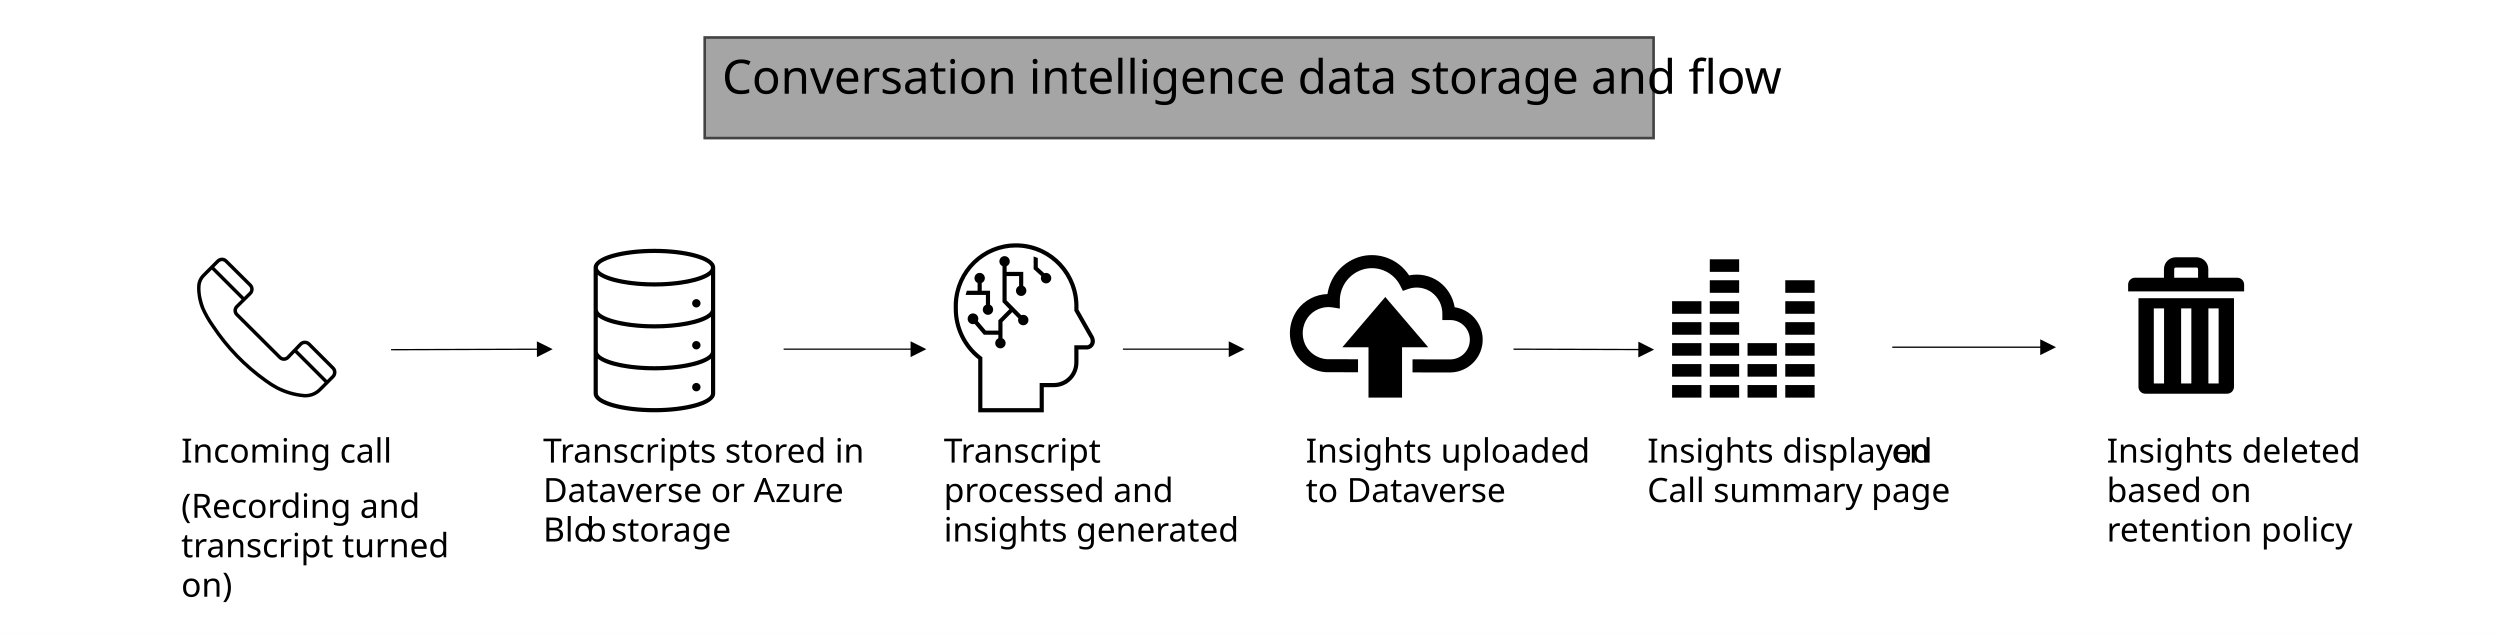
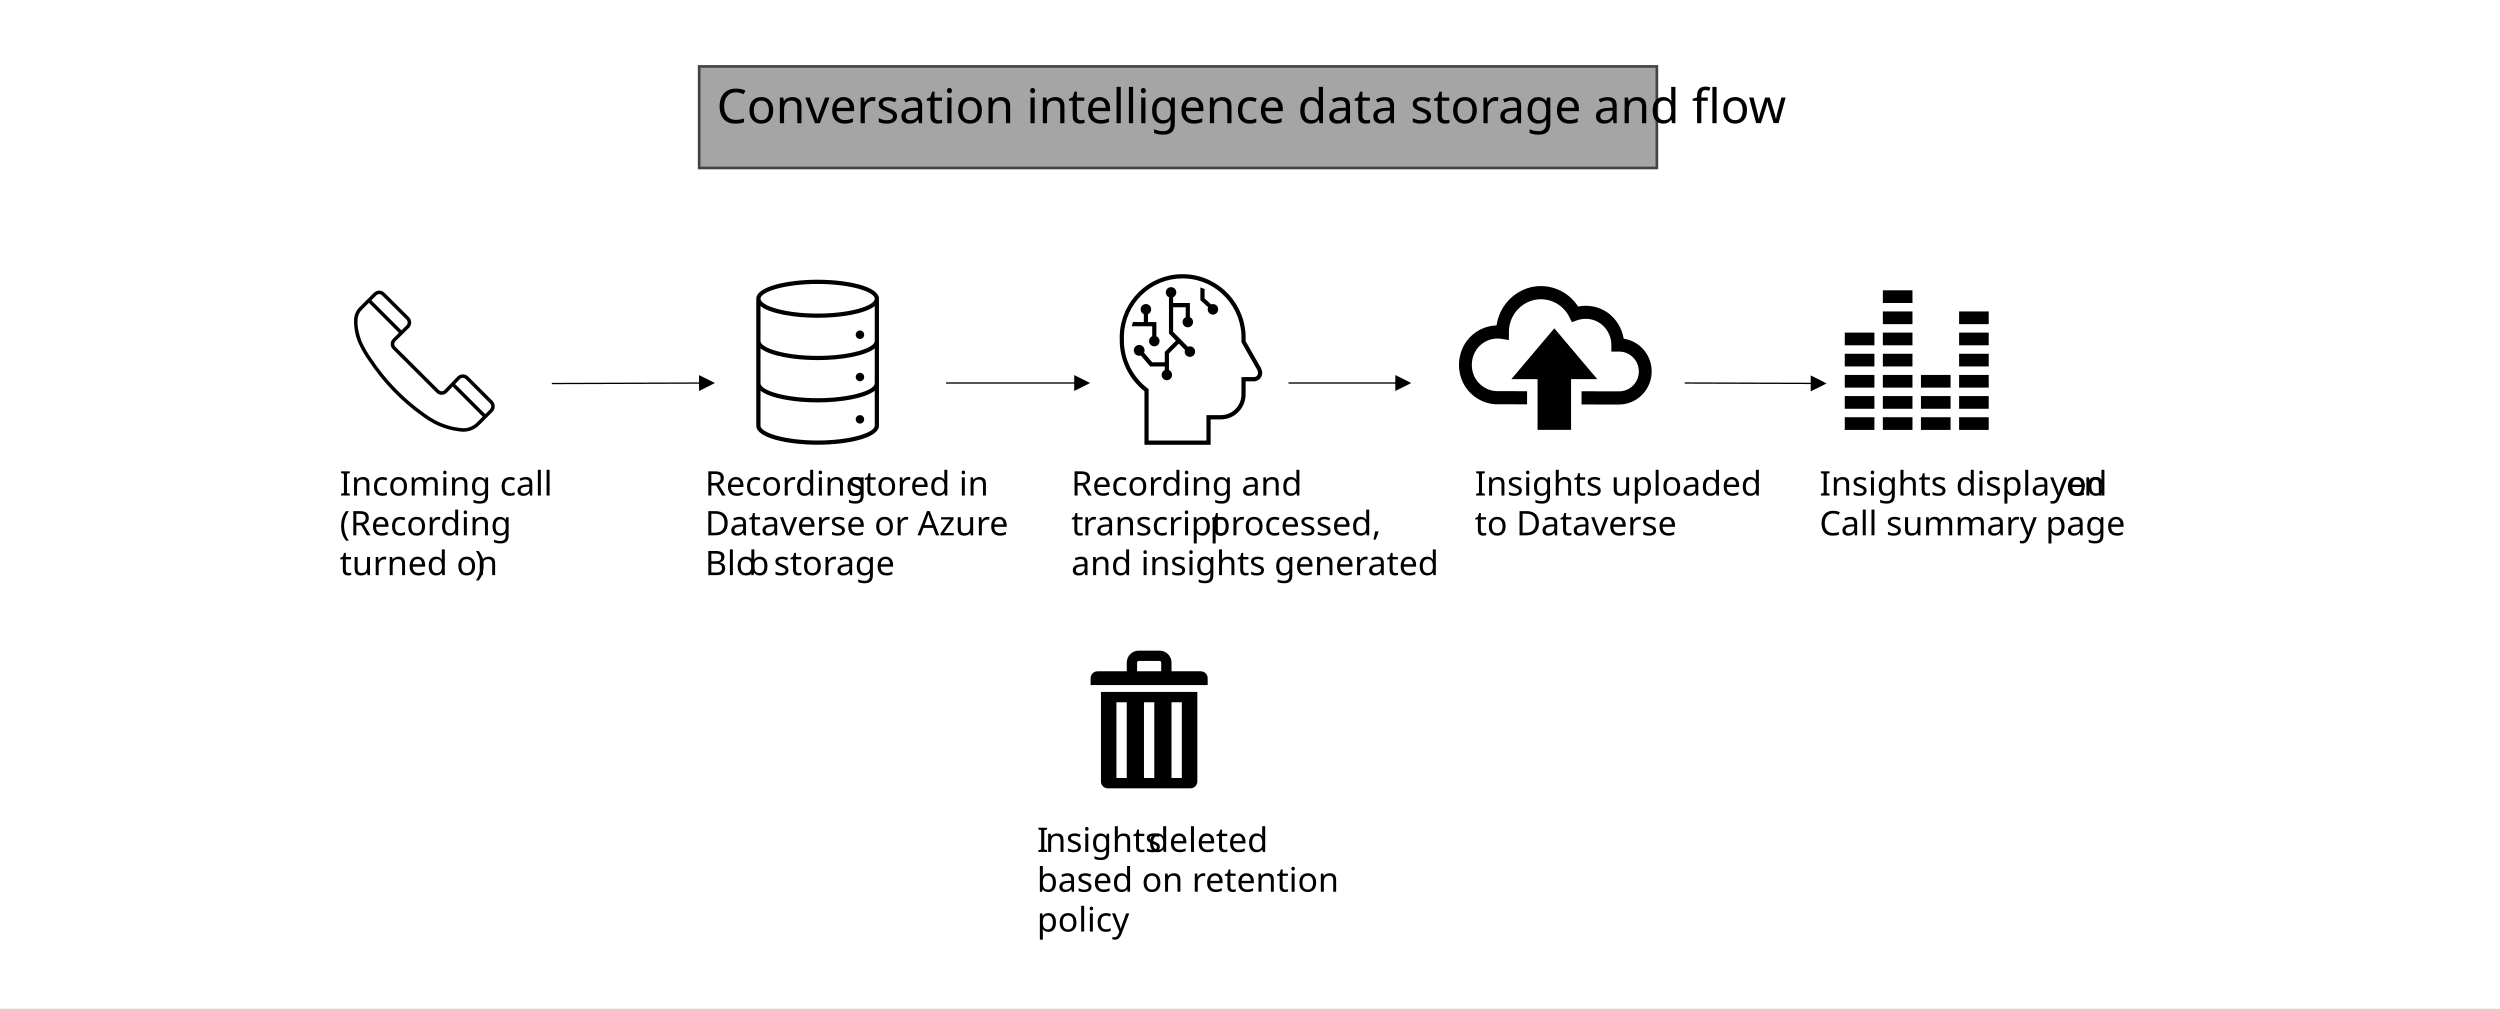
- <svg xmlns="http://www.w3.org/2000/svg" width="1267.3" height="321.33" overflow="hidden" version="1.1">
-   <g transform="translate(-15.268 -142.5)">
-     <rect x="15.268" y="142.5" width="1267.3" height="321.33" fill="#fff" />
+ <svg xmlns="http://www.w3.org/2000/svg" width="1255.6" height="506.44" overflow="hidden" version="1.1">
+   <g transform="translate(-21.356 -128.14)">
+     <rect x="21.356" y="128.14" width="1255.6" height="506.44" fill="#fff" />
    <rect x="372.5" y="161.5" width="481" height="51" fill="#a5a5a5" stroke="#434343" stroke-miterlimit="8" stroke-width="1.333" />
-     <path d="m184.77 328.53-12.219-12.219c-1.49-1.516-3.927-1.536-5.443-0.046-0.016 0.015-0.031 0.031-0.047 0.046l-6.552 6.818c-0.744 0.708-1.912 0.708-2.656 0l-21.958-21.878c-0.709-0.743-0.709-1.912 0-2.656l6.817-6.729c1.516-1.492 1.536-3.93 0.044-5.446l-0.044-0.044-12.218-12.14c-0.701-0.716-1.655-1.129-2.657-1.151-1.028 0.021-2.009 0.433-2.744 1.151l-6.995 6.995c-1.763 1.63-2.813 3.888-2.922 6.287-0.124 3.936 0.569 7.855 2.036 11.51 1.457 3.268 3.237 6.383 5.313 9.297 7.215 10.88 16.369 20.341 27.005 27.91 1.771 1.314 3.635 2.498 5.578 3.542 4.399 2.313 9.215 3.728 14.167 4.161 0.284 0.022 0.567 0.033 0.851 0.034 3.104-0.011 6.065-1.306 8.181-3.577l6.375-6.375c0.733-0.726 1.147-1.714 1.151-2.745 0.028-1.021-0.355-2.01-1.063-2.745zm-58.428-53.036c0.404-0.388 0.936-0.615 1.495-0.638 0.534 0.025 1.038 0.253 1.409 0.638l12.219 12.13c0.824 0.8 0.845 2.116 0.045 2.941-0.012 0.013-0.025 0.025-0.037 0.037l-2.497 2.464-15.103-15.102zm50.716 63.651-0.024 0.024-0.022 0.024c-1.779 1.914-4.271 3.004-6.884 3.011-0.237 0-0.476-0.01-0.727-0.03-4.709-0.413-9.288-1.762-13.47-3.966-1.859-1-3.643-2.133-5.338-3.39l-0.019-0.014-0.02-0.014c-10.473-7.443-19.482-16.754-26.575-27.466-1.999-2.801-3.714-5.795-5.118-8.937-1.038-2.913-2.18-6.756-1.914-10.745v-0.053c0.094-1.935 0.946-3.756 2.372-5.07l0.017-0.015 0.016-0.016 3.27-3.272 15.094 15.094-3.072 3.036c-1.402 1.436-1.402 3.728 0 5.164l21.958 21.869c1.445 1.41 3.754 1.399 5.186-0.024l2.926-3.046 15.09 15.089zm6.375-6.375-2.377 2.378-15.115-15.116 2.376-2.472c0.798-0.824 2.113-0.846 2.937-0.048l0.048 0.048 12.218 12.219c0.759 0.864 0.72 2.168-0.088 2.986z" />
+     <path d="m268.77 329.53-12.219-12.219c-1.49-1.516-3.927-1.536-5.443-0.046-0.016 0.015-0.031 0.031-0.047 0.046l-6.552 6.818c-0.744 0.708-1.912 0.708-2.656 0l-21.958-21.878c-0.709-0.743-0.709-1.912 0-2.656l6.817-6.729c1.516-1.492 1.536-3.93 0.044-5.446l-0.044-0.044-12.218-12.14c-0.701-0.716-1.655-1.129-2.657-1.151-1.028 0.021-2.009 0.433-2.744 1.151l-6.995 6.995c-1.763 1.63-2.813 3.888-2.922 6.287-0.124 3.936 0.569 7.855 2.036 11.51 1.457 3.268 3.237 6.383 5.313 9.297 7.215 10.88 16.369 20.341 27.005 27.91 1.771 1.314 3.635 2.498 5.578 3.542 4.399 2.313 9.215 3.728 14.167 4.161 0.284 0.022 0.567 0.033 0.851 0.034 3.104-0.011 6.065-1.306 8.181-3.577l6.375-6.375c0.733-0.726 1.147-1.714 1.151-2.745 0.028-1.021-0.355-2.01-1.063-2.745zm-58.428-53.036c0.404-0.388 0.936-0.615 1.495-0.638 0.534 0.025 1.038 0.253 1.409 0.638l12.219 12.13c0.824 0.8 0.845 2.116 0.045 2.941-0.012 0.013-0.025 0.025-0.037 0.037l-2.497 2.464-15.103-15.102zm50.716 63.651-0.024 0.024-0.022 0.024c-1.779 1.914-4.271 3.004-6.884 3.011-0.237 0-0.476-0.01-0.727-0.03-4.709-0.413-9.288-1.762-13.47-3.966-1.859-1-3.643-2.133-5.338-3.39l-0.019-0.014-0.02-0.014c-10.473-7.443-19.482-16.754-26.575-27.466-1.999-2.801-3.714-5.795-5.118-8.937-1.038-2.913-2.18-6.756-1.914-10.745v-0.053c0.094-1.935 0.946-3.756 2.372-5.07l0.017-0.015 0.016-0.016 3.27-3.272 15.094 15.094-3.072 3.036c-1.402 1.436-1.402 3.728 0 5.164l21.958 21.869c1.445 1.41 3.754 1.399 5.186-0.024l2.926-3.046 15.09 15.089zm6.375-6.375-2.377 2.378-15.115-15.116 2.376-2.472c0.798-0.824 2.113-0.846 2.937-0.048l0.048 0.048 12.218 12.219c0.759 0.864 0.72 2.168-0.088 2.986z" />
    <g font-family="Calibri, Calibri_MSFontService, sans-serif" font-size="17px" font-weight="400">
-       <text transform="translate(107.11,377)">Incoming call</text>
-       <text transform="translate(107.11,405)">(Recording and</text>
-       <text transform="translate(107.11,425)">transcript turned</text>
-       <text transform="translate(107.11,445)">on)</text>
-       <text transform="translate(290.58 377)">Transcripts stored in</text>
-       <text transform="translate(290.58 397)">Dataverse or Azure</text>
-       <text transform="translate(290.58 417)">Blo</text>
-       <text transform="translate(312.41,417)">b</text>
-       <text transform="translate(325.08 417)">storage</text>
+       <text transform="translate(191.98 377)">Incoming call</text>
+       <text transform="translate(191.98 397)">(</text>
+       <text transform="translate(197.15 397)">Recording</text>
+       <text transform="translate(191.98 417)">turned on</text>
+       <text transform="translate(259.82 417)">)</text>
+       <text transform="translate(375.45 377)">Recording</text>
+       <text transform="translate(447.29 377)">stored in</text>
+       <text transform="translate(375.45 397)">Dataverse or Azure</text>
+       <text transform="translate(375.45 417)">Blo</text>
+       <text transform="translate(397.28 417)">b</text>
+       <text transform="translate(409.95 417)">storage</text>
    </g>
-     <path transform="matrix(1,0,0,1.0099,484,258)" d="m31.036 38.623c-1.331 0.581-1.94 2.131-1.359 3.463 0.581 1.331 2.131 1.94 3.463 1.359s1.94-2.131 1.359-3.463c-0.265-0.608-0.751-1.093-1.359-1.359v-7.052h-4.208v-3.914c1.331-0.581 1.94-2.131 1.359-3.463-0.581-1.331-2.131-1.94-3.463-1.359s-1.94 2.131-1.359 3.463c0.265 0.608 0.75 1.093 1.359 1.359v3.913l-5.452-0.007c-0.202 0.563-0.352 1.126-0.51 1.718-0.034 0.128-0.07 0.258-0.105 0.386l10.276 0.009z" />
-     <path transform="matrix(1,0,0,1.0099,484,258)" d="m85.219 53.671-7.259-12.625v-0.526c0.618-17.46-13.034-32.116-30.494-32.734-0.005-1.8e-4 -0.011-3.6e-4 -0.016-5.5e-4 -0.391-0.013-0.781-0.02-1.169-0.021-17.001-0.015-30.955 13.446-31.551 30.437v2.315c-0.041 9.957 4.546 19.368 12.415 25.469v26.625h33.246v-12.625h5.155c6.851-0.014 12.401-5.564 12.415-12.414v-6.523h4.629c2.736-0.325 5.155-3.482 2.63-7.376zm-1.233 4.103c-0.298 0.611-0.871 1.041-1.54 1.157h-6.59v8.627c-0.008 5.691-4.62 10.302-10.31 10.31h-7.259v12.625h-29.038v-25.542l-0.816-0.631c-7.366-5.692-11.655-14.495-11.598-23.803v-2.277c0.539-15.86 13.58-28.423 29.449-28.369 0.363 0 0.727 0.007 1.093 0.02 16.294 0.589 29.036 14.255 28.485 30.55v1.164l0.28 0.487 7.259 12.625 0.028 0.048 0.03 0.047c0.684 0.826 0.885 1.949 0.531 2.961z" />
-     <path transform="matrix(1,0,0,1.0099,484,258)" d="m61.547 22.62c-0.307 0.003-0.611 0.06-0.897 0.168l-3.311-2.979v-4.659c-0.694-0.277-1.401-0.554-2.104-0.792v6.346l3.893 3.507c-0.574 1.334 0.042 2.881 1.377 3.456 1.334 0.574 2.881-0.042 3.456-1.377 0.574-1.334-0.042-2.881-1.377-3.456-0.327-0.141-0.68-0.214-1.036-0.214z" />
-     <path transform="matrix(1,0,0,1.0099,484,258)" d="m49.974 43.662c-0.343 3e-4 -0.683 0.068-1 0.2l-7.417-7.442v-12.215h6.312v4.945c-1.331 0.581-1.94 2.131-1.359 3.463 0.581 1.331 2.131 1.94 3.463 1.359s1.94-2.131 1.359-3.463c-0.265-0.608-0.75-1.093-1.359-1.359v-7.05h-8.417v-2.86c1.331-0.581 1.94-2.131 1.359-3.463-0.581-1.331-2.131-1.94-3.463-1.359-1.331 0.581-1.94 2.131-1.359 3.463 0.265 0.608 0.75 1.093 1.359 1.359v18.012l3.472 3.587-5.576 5.576v5.149h-6.345l-4.057-4.765c0.634-1.352 0.051-2.962-1.301-3.596-1.352-0.634-2.962-0.051-3.596 1.301-0.634 1.352-0.051 2.962 1.301 3.596 0.622 0.291 1.332 0.335 1.985 0.122l4.682 5.447h7.331v1.789c-1.331 0.581-1.94 2.131-1.359 3.463 0.581 1.331 2.131 1.94 3.463 1.359 1.331-0.581 1.94-2.131 1.359-3.463-0.265-0.608-0.751-1.093-1.359-1.359v-8.213l4.945-4.945 3.103 3.125c-0.476 1.369 0.248 2.864 1.617 3.34 1.369 0.476 2.864-0.248 3.34-1.617 0.476-1.369-0.248-2.864-1.617-3.34-0.279-0.097-0.572-0.146-0.867-0.145z" />
+     <path transform="matrix(1,0,0,1.0099,569,258)" d="m31.036 38.623c-1.331 0.581-1.94 2.131-1.359 3.463 0.581 1.331 2.131 1.94 3.463 1.359s1.94-2.131 1.359-3.463c-0.265-0.608-0.751-1.093-1.359-1.359v-7.052h-4.208v-3.914c1.331-0.581 1.94-2.131 1.359-3.463-0.581-1.331-2.131-1.94-3.463-1.359s-1.94 2.131-1.359 3.463c0.265 0.608 0.75 1.093 1.359 1.359v3.913l-5.452-0.007c-0.202 0.563-0.352 1.126-0.51 1.718-0.034 0.128-0.07 0.258-0.105 0.386l10.276 0.009z" />
+     <path transform="matrix(1,0,0,1.0099,569,258)" d="m85.219 53.671-7.259-12.625v-0.526c0.618-17.46-13.034-32.116-30.494-32.734-0.005-1.8e-4 -0.011-3.6e-4 -0.016-5.5e-4 -0.391-0.013-0.781-0.02-1.169-0.021-17.001-0.015-30.955 13.446-31.551 30.437v2.315c-0.041 9.957 4.546 19.368 12.415 25.469v26.625h33.246v-12.625h5.155c6.851-0.014 12.401-5.564 12.415-12.414v-6.523h4.629c2.736-0.325 5.155-3.482 2.63-7.376zm-1.233 4.103c-0.298 0.611-0.871 1.041-1.54 1.157h-6.59v8.627c-0.008 5.691-4.62 10.302-10.31 10.31h-7.259v12.625h-29.038v-25.542l-0.816-0.631c-7.366-5.692-11.655-14.495-11.598-23.803v-2.277c0.539-15.86 13.58-28.423 29.449-28.369 0.363 0 0.727 0.007 1.093 0.02 16.294 0.589 29.036 14.255 28.485 30.55v1.164l0.28 0.487 7.259 12.625 0.028 0.048 0.03 0.047c0.684 0.826 0.885 1.949 0.531 2.961z" />
+     <path transform="matrix(1,0,0,1.0099,569,258)" d="m61.547 22.62c-0.307 0.003-0.611 0.06-0.897 0.168l-3.311-2.979v-4.659c-0.694-0.277-1.401-0.554-2.104-0.792v6.346l3.893 3.507c-0.574 1.334 0.042 2.881 1.377 3.456 1.334 0.574 2.881-0.042 3.456-1.377 0.574-1.334-0.042-2.881-1.377-3.456-0.327-0.141-0.68-0.214-1.036-0.214z" />
+     <path transform="matrix(1,0,0,1.0099,569,258)" d="m49.974 43.662c-0.343 3e-4 -0.683 0.068-1 0.2l-7.417-7.442v-12.215h6.312v4.945c-1.331 0.581-1.94 2.131-1.359 3.463 0.581 1.331 2.131 1.94 3.463 1.359s1.94-2.131 1.359-3.463c-0.265-0.608-0.75-1.093-1.359-1.359v-7.05h-8.417v-2.86c1.331-0.581 1.94-2.131 1.359-3.463-0.581-1.331-2.131-1.94-3.463-1.359-1.331 0.581-1.94 2.131-1.359 3.463 0.265 0.608 0.75 1.093 1.359 1.359v18.012l3.472 3.587-5.576 5.576v5.149h-6.345l-4.057-4.765c0.634-1.352 0.051-2.962-1.301-3.596-1.352-0.634-2.962-0.051-3.596 1.301-0.634 1.352-0.051 2.962 1.301 3.596 0.622 0.291 1.332 0.335 1.985 0.122l4.682 5.447h7.331v1.789c-1.331 0.581-1.94 2.131-1.359 3.463 0.581 1.331 2.131 1.94 3.463 1.359 1.331-0.581 1.94-2.131 1.359-3.463-0.265-0.608-0.751-1.093-1.359-1.359v-8.213l4.945-4.945 3.103 3.125c-0.476 1.369 0.248 2.864 1.617 3.34 1.369 0.476 2.864-0.248 3.34-1.617 0.476-1.369-0.248-2.864-1.617-3.34-0.279-0.097-0.572-0.146-0.867-0.145z" />
    <g font-family="Calibri, Calibri_MSFontService, sans-serif" font-size="17px" font-weight="400">
-       <text transform="translate(493.7 377)">Transcript</text>
-       <text transform="translate(493.7 397)">processed and</text>
-       <text transform="translate(493.7 417)">insights generated</text>
+       <text transform="translate(559.38 377)">Recording and</text>
+       <text transform="translate(559.38 397)">t</text>
+       <text transform="translate(565.04 397)">ranscript</text>
+       <text transform="translate(628.96 397)">processed,</text>
+       <text transform="translate(559.38 417)">and insights generated</text>
    </g>
-     <path d="m684.24 323.8c-3.261-1.194-5.92-3.625-7.4-6.767-1.994-4.441-1.48-9.607 1.349-13.568 2.882-3.908 7.696-5.894 12.495-5.153l3.772 0.627v-4.112c0.033-7.526 5.149-14.079 12.442-15.938 7.316-1.763 14.88 1.763 18.232 8.5l1.286 2.561 2.667-0.945c3.99-1.408 8.416-0.79 11.868 1.657 3.433 2.513 5.464 6.509 5.472 10.763v3.315h4.335c5.506 0.207 9.802 4.838 9.595 10.344-0.197 5.257-4.442 9.458-9.701 9.599h-5.578l-13.771-0.023v6.621l8.129 0.022h11.22c9.175-0.218 16.436-7.831 16.219-17.006-0.191-8.095-6.189-14.874-14.201-16.049-0.846-5.196-3.7-9.851-7.947-12.962-4.396-3.112-9.885-4.266-15.162-3.188-5.192-8.016-14.874-11.886-24.161-9.658-9.072 2.313-15.86 9.859-17.202 19.125-6.01 0.182-11.608 3.097-15.205 7.916-4.27 5.934-5.048 13.697-2.039 20.361 3.064 6.57 9.487 10.927 16.723 11.348h7.799l8.202 0.022v-6.6l-13.812-0.024h-1.912c-1.209-0.077-2.402-0.32-3.544-0.723z" />
-     <path d="m725.99 344.05v-25.5h13.281l-21.781-25.5-21.781 25.5h13.281v25.5z" />
-     <text transform="translate(677.16 377)" font-family="Calibri, Calibri_MSFontService, sans-serif" font-size="17px" font-weight="400">Insights uploaded</text>
-     <text transform="translate(677.16 397)" font-family="Calibri, Calibri_MSFontService, sans-serif" font-size="17px" font-weight="400">to Dataverse</text>
-     <path d="m377.81 341.94v-63.75c0-6.212-15.874-9.563-30.812-9.563s-30.812 3.351-30.812 9.563v63.75c0 6.211 15.874 9.562 30.812 9.562s30.812-3.351 30.812-9.562zm-30.812-71.188c16.419 0 28.688 3.931 28.688 7.438 0 3.506-12.269 7.437-28.688 7.437s-28.688-3.931-28.688-7.437c0-3.507 12.269-7.438 28.688-7.438zm-28.688 11.114c4.813 3.846 17.036 5.886 28.688 5.886s23.875-2.04 28.688-5.886v17.574c0 3.506-12.269 7.437-28.688 7.437s-28.688-3.931-28.688-7.437zm0 21.25c4.813 3.846 17.036 5.886 28.688 5.886s23.875-2.04 28.688-5.886v17.574c0 3.506-12.269 7.437-28.688 7.437s-28.688-3.931-28.688-7.437zm0 38.824v-17.574c4.813 3.846 17.036 5.886 28.688 5.886s23.875-2.04 28.688-5.886v17.574c0 3.506-12.269 7.437-28.688 7.437s-28.688-3.931-28.688-7.437z" />
-     <path d="m370.38 296.25c0 1.174-0.951 2.125-2.125 2.125s-2.125-0.951-2.125-2.125 0.951-2.125 2.125-2.125 2.125 0.951 2.125 2.125z" />
-     <path d="m370.38 317.5c0 1.174-0.951 2.125-2.125 2.125s-2.125-0.951-2.125-2.125 0.951-2.125 2.125-2.125 2.125 0.951 2.125 2.125z" />
-     <path d="m370.38 338.75c0 1.174-0.951 2.125-2.125 2.125s-2.125-0.951-2.125-2.125 0.951-2.125 2.125-2.125 2.125 0.951 2.125 2.125z" />
-     <path d="m920.26 337.69h14.875v6.374h-14.875z" />
-     <path d="m920.26 327.06h14.875v6.376h-14.875z" />
-     <path d="m920.26 316.44h14.875v6.374h-14.875z" />
-     <path d="m920.26 305.81h14.875v6.376h-14.875z" />
-     <path d="m920.26 295.19h14.875v6.374h-14.875z" />
-     <path d="m920.26 284.56h14.875v6.376h-14.875z" />
-     <path d="m901.13 337.69h14.875v6.374h-14.875z" />
-     <path d="m901.13 327.06h14.875v6.376h-14.875z" />
-     <path d="m901.13 316.44h14.875v6.374h-14.875z" />
-     <path d="m882 337.69h14.875v6.374h-14.875z" />
-     <path d="m882 327.06h14.875v6.376h-14.875z" />
-     <path d="m882 316.44h14.875v6.374h-14.875z" />
-     <path d="m882 305.81h14.875v6.376h-14.875z" />
-     <path d="m882 295.19h14.875v6.374h-14.875z" />
-     <path d="m882 284.56h14.875v6.376h-14.875z" />
-     <path d="m882 273.94h14.875v6.374h-14.875z" />
-     <path d="m862.88 337.69h14.875v6.374h-14.875z" />
-     <path d="m862.88 327.06h14.875v6.376h-14.875z" />
-     <path d="m862.88 316.44h14.875v6.374h-14.875z" />
-     <path d="m862.88 305.81h14.875v6.376h-14.875z" />
-     <path d="m862.88 295.19h14.875v6.374h-14.875z" />
+     <path transform="matrix(1,0,0,1.0099,752,258)" d="m17.07 65.15c-3.229-1.183-5.862-3.59-7.328-6.701-1.974-4.397-1.466-9.513 1.336-13.435 2.854-3.87 7.62-5.836 12.372-5.103l3.735 0.621v-4.072c0.033-7.452 5.098-13.941 12.32-15.781 7.244-1.746 14.734 1.745 18.054 8.417l1.273 2.535 2.641-0.936c3.951-1.394 8.334-0.782 11.752 1.641 3.399 2.488 5.411 6.445 5.418 10.658v3.283h4.293c5.452 0.205 9.706 4.791 9.502 10.243-0.195 5.205-4.399 9.365-9.607 9.505h-5.523l-13.635-0.023v6.557l8.048 0.021h11.11c9.085-0.215 16.276-7.754 16.061-16.839-0.19-8.015-6.129-14.727-14.062-15.891-0.838-5.145-3.664-9.755-7.87-12.835-4.353-3.082-9.788-4.224-15.013-3.156-5.141-7.937-14.729-11.77-23.924-9.563-8.983 2.29-15.705 9.763-17.033 18.938-5.951 0.18-11.494 3.067-15.055 7.838-4.229 5.877-4.999 13.564-2.02 20.162 3.035 6.505 9.394 10.82 16.56 11.236h7.722l8.122 0.022v-6.535l-13.677-0.024h-1.894c-1.197-0.076-2.377-0.317-3.509-0.716z" />
+     <path transform="matrix(1,0,0,1.0099,752,258)" d="m58.412 85.204v-25.25h13.151l-21.568-25.25-21.568 25.25h13.151v25.25z" />
+     <text transform="translate(762.04 377)" font-family="Calibri, Calibri_MSFontService, sans-serif" font-size="17px" font-weight="400">Insights uploaded</text>
+     <text transform="translate(762.04 397)" font-family="Calibri, Calibri_MSFontService, sans-serif" font-size="17px" font-weight="400">to Dataverse</text>
+     <path d="m462.81 341.94v-63.75c0-6.212-15.874-9.563-30.812-9.563s-30.812 3.351-30.812 9.563v63.75c0 6.211 15.874 9.562 30.812 9.562s30.812-3.351 30.812-9.562zm-30.812-71.188c16.419 0 28.688 3.931 28.688 7.438 0 3.506-12.269 7.437-28.688 7.437s-28.688-3.931-28.688-7.437c0-3.507 12.269-7.438 28.688-7.438zm-28.688 11.114c4.813 3.846 17.036 5.886 28.688 5.886s23.875-2.04 28.688-5.886v17.574c0 3.506-12.269 7.437-28.688 7.437s-28.688-3.931-28.688-7.437zm0 21.25c4.813 3.846 17.036 5.886 28.688 5.886s23.875-2.04 28.688-5.886v17.574c0 3.506-12.269 7.437-28.688 7.437s-28.688-3.931-28.688-7.437zm0 38.824v-17.574c4.813 3.846 17.036 5.886 28.688 5.886s23.875-2.04 28.688-5.886v17.574c0 3.506-12.269 7.437-28.688 7.437s-28.688-3.931-28.688-7.437z" />
+     <path d="m455.38 296.25c0 1.174-0.951 2.125-2.125 2.125s-2.125-0.951-2.125-2.125 0.951-2.125 2.125-2.125 2.125 0.951 2.125 2.125z" />
+     <path d="m455.38 317.5c0 1.174-0.951 2.125-2.125 2.125s-2.125-0.951-2.125-2.125 0.951-2.125 2.125-2.125 2.125 0.951 2.125 2.125z" />
+     <path d="m455.38 338.75c0 1.174-0.951 2.125-2.125 2.125s-2.125-0.951-2.125-2.125 0.951-2.125 2.125-2.125 2.125 0.951 2.125 2.125z" />
+     <path d="m1005.3 337.69h14.87v6.374h-14.87z" />
+     <path d="m1005.3 327.06h14.87v6.376h-14.87z" />
+     <path d="m1005.3 316.44h14.87v6.374h-14.87z" />
+     <path d="m1005.3 305.81h14.87v6.376h-14.87z" />
+     <path d="m1005.3 295.19h14.87v6.374h-14.87z" />
+     <path d="m1005.3 284.56h14.87v6.376h-14.87z" />
+     <path d="m986.13 337.69h14.879v6.374h-14.879z" />
+     <path d="m986.13 327.06h14.879v6.376h-14.879z" />
+     <path d="m986.13 316.44h14.879v6.374h-14.879z" />
+     <path d="m967 337.69h14.875v6.374h-14.875z" />
+     <path d="m967 327.06h14.875v6.376h-14.875z" />
+     <path d="m967 316.44h14.875v6.374h-14.875z" />
+     <path d="m967 305.81h14.875v6.376h-14.875z" />
+     <path d="m967 295.19h14.875v6.374h-14.875z" />
+     <path d="m967 284.56h14.875v6.376h-14.875z" />
+     <path d="m967 273.94h14.875v6.374h-14.875z" />
+     <path d="m947.88 337.69h14.875v6.374h-14.875z" />
+     <path d="m947.88 327.06h14.875v6.376h-14.875z" />
+     <path d="m947.88 316.44h14.875v6.374h-14.875z" />
+     <path d="m947.88 305.81h14.875v6.376h-14.875z" />
+     <path d="m947.88 295.19h14.875v6.374h-14.875z" />
    <g font-family="Calibri, Calibri_MSFontService, sans-serif" font-size="17px" font-weight="400">
-       <text transform="translate(850.31 377)">Insights displayed</text>
-       <text transform="translate(974.13 377)">o</text>
-       <text transform="translate(982.97 377)">n</text>
-       <text transform="translate(850.31 397)">Call summary page</text>
+       <text transform="translate(935.18 377)">Insights displayed</text>
+       <text transform="translate(1059 377)">o</text>
+       <text transform="translate(1067.8 377)">n</text>
+       <text transform="translate(935.18 397)">Call summary page</text>
    </g>
-     <path transform="matrix(1 0 0 -1 213.5 319.77)" d="m0.001-0.333 75.268 0.244-0.002 0.667-75.268-0.244zm73.946-3.426 7.987 4.026-8.013 3.974z" />
-     <path d="m412.5 319.17h65.693v0.666h-65.693zm64.36-3.667 8 4-8 4z" />
-     <path d="m584.5 319.17h54.975v0.666h-54.975zm53.642-3.667 8 4-8 4z" />
-     <path d="m782.5 319.17 64.601 0.194-2e-3 0.667-64.601-0.195zm63.279-3.477 7.988 4.025-8.012 3.975z" />
-     <path d="m1149.4 283.29h-14.7v-4.323c0-3.372-2.68-6.052-6.05-6.052h-10.38c-3.37 0-6.05 2.68-6.05 6.052v4.323h-14.7c-1.9 0-3.46 1.556-3.46 3.458v3.458h58.8v-3.458c0-1.902-1.56-3.458-3.46-3.458zm-31.99-4.323c0-0.519 0.34-0.865 0.86-0.865h10.38c0.52 0 0.86 0.346 0.86 0.865v4.323h-12.1z" />
-     <path d="m1099.3 338.62c0 1.902 1.56 3.458 3.46 3.458h41.5c1.9 0 3.46-1.556 3.46-3.458v-44.958h-48.42zm35.45-39.771h5.19v38.042h-5.19zm-13.83 0h5.18v38.042h-5.18zm-13.84 0h5.19v38.042h-5.19z" />
-     <path d="m974.5 318.17h76.34v0.666h-76.34zm75-3.667 8 4-8 4z" />
+     <path transform="matrix(1 0 0 -1 298.5 320.77)" d="m0.001-0.333 75.268 0.244-0.002 0.667-75.268-0.244zm73.946-3.426 7.987 4.026-8.013 3.974z" />
+     <path d="m496.5 320.17h65.693v0.666h-65.693zm64.36-3.667 8 4-8 4z" />
+     <path d="m668.5 320.17h54.975v0.666h-54.975zm53.642-3.667 8 4-8 4z" />
+     <path d="m867.5 320.17 64.601 0.194-2e-3 0.667-64.601-0.195zm63.279-3.477 7.988 4.025-8.012 3.975z" />
+     <path d="m624.44 465.29h-14.698v-4.323c0-3.372-2.681-6.052-6.052-6.052h-10.376c-3.371 0-6.052 2.68-6.052 6.052v4.323h-14.698c-1.902 0-3.458 1.556-3.458 3.458v3.458h58.792v-3.458c0-1.902-1.556-3.458-3.458-3.458zm-31.99-4.323c0-0.519 0.346-0.865 0.864-0.865h10.376c0.518 0 0.864 0.346 0.864 0.865v4.323h-12.104z" />
+     <path d="m574.29 520.62c0 1.902 1.556 3.458 3.458 3.458h41.5c1.902 0 3.458-1.556 3.458-3.458v-44.958h-48.416zm35.448-39.771h5.187v38.042h-5.187zm-13.834 0h5.188v38.042h-5.188zm-13.833 0h5.187v38.042h-5.187z" />
    <g font-family="Calibri, Calibri_MSFontService, sans-serif" font-weight="400">
      <g font-size="17px">
-         <text transform="translate(1083.2 377)">Insights deleted</text>
-         <text transform="translate(1083.2 397)">based on</text>
-         <text transform="translate(1083.2 417)">retention policy</text>
+         <text transform="translate(542.18 556)">I</text>
+         <text transform="translate(546.35 556)">nsights</text>
+         <text transform="translate(598.03 556)">deleted</text>
+         <text transform="translate(542.18 576)">based on retention</text>
+         <text transform="translate(542.18 596)">policy</text>
      </g>
      <text transform="translate(381.3 190)" font-size="24px">Conversation intelligence data storage and flow</text>
    </g>
  </g>
</svg>
